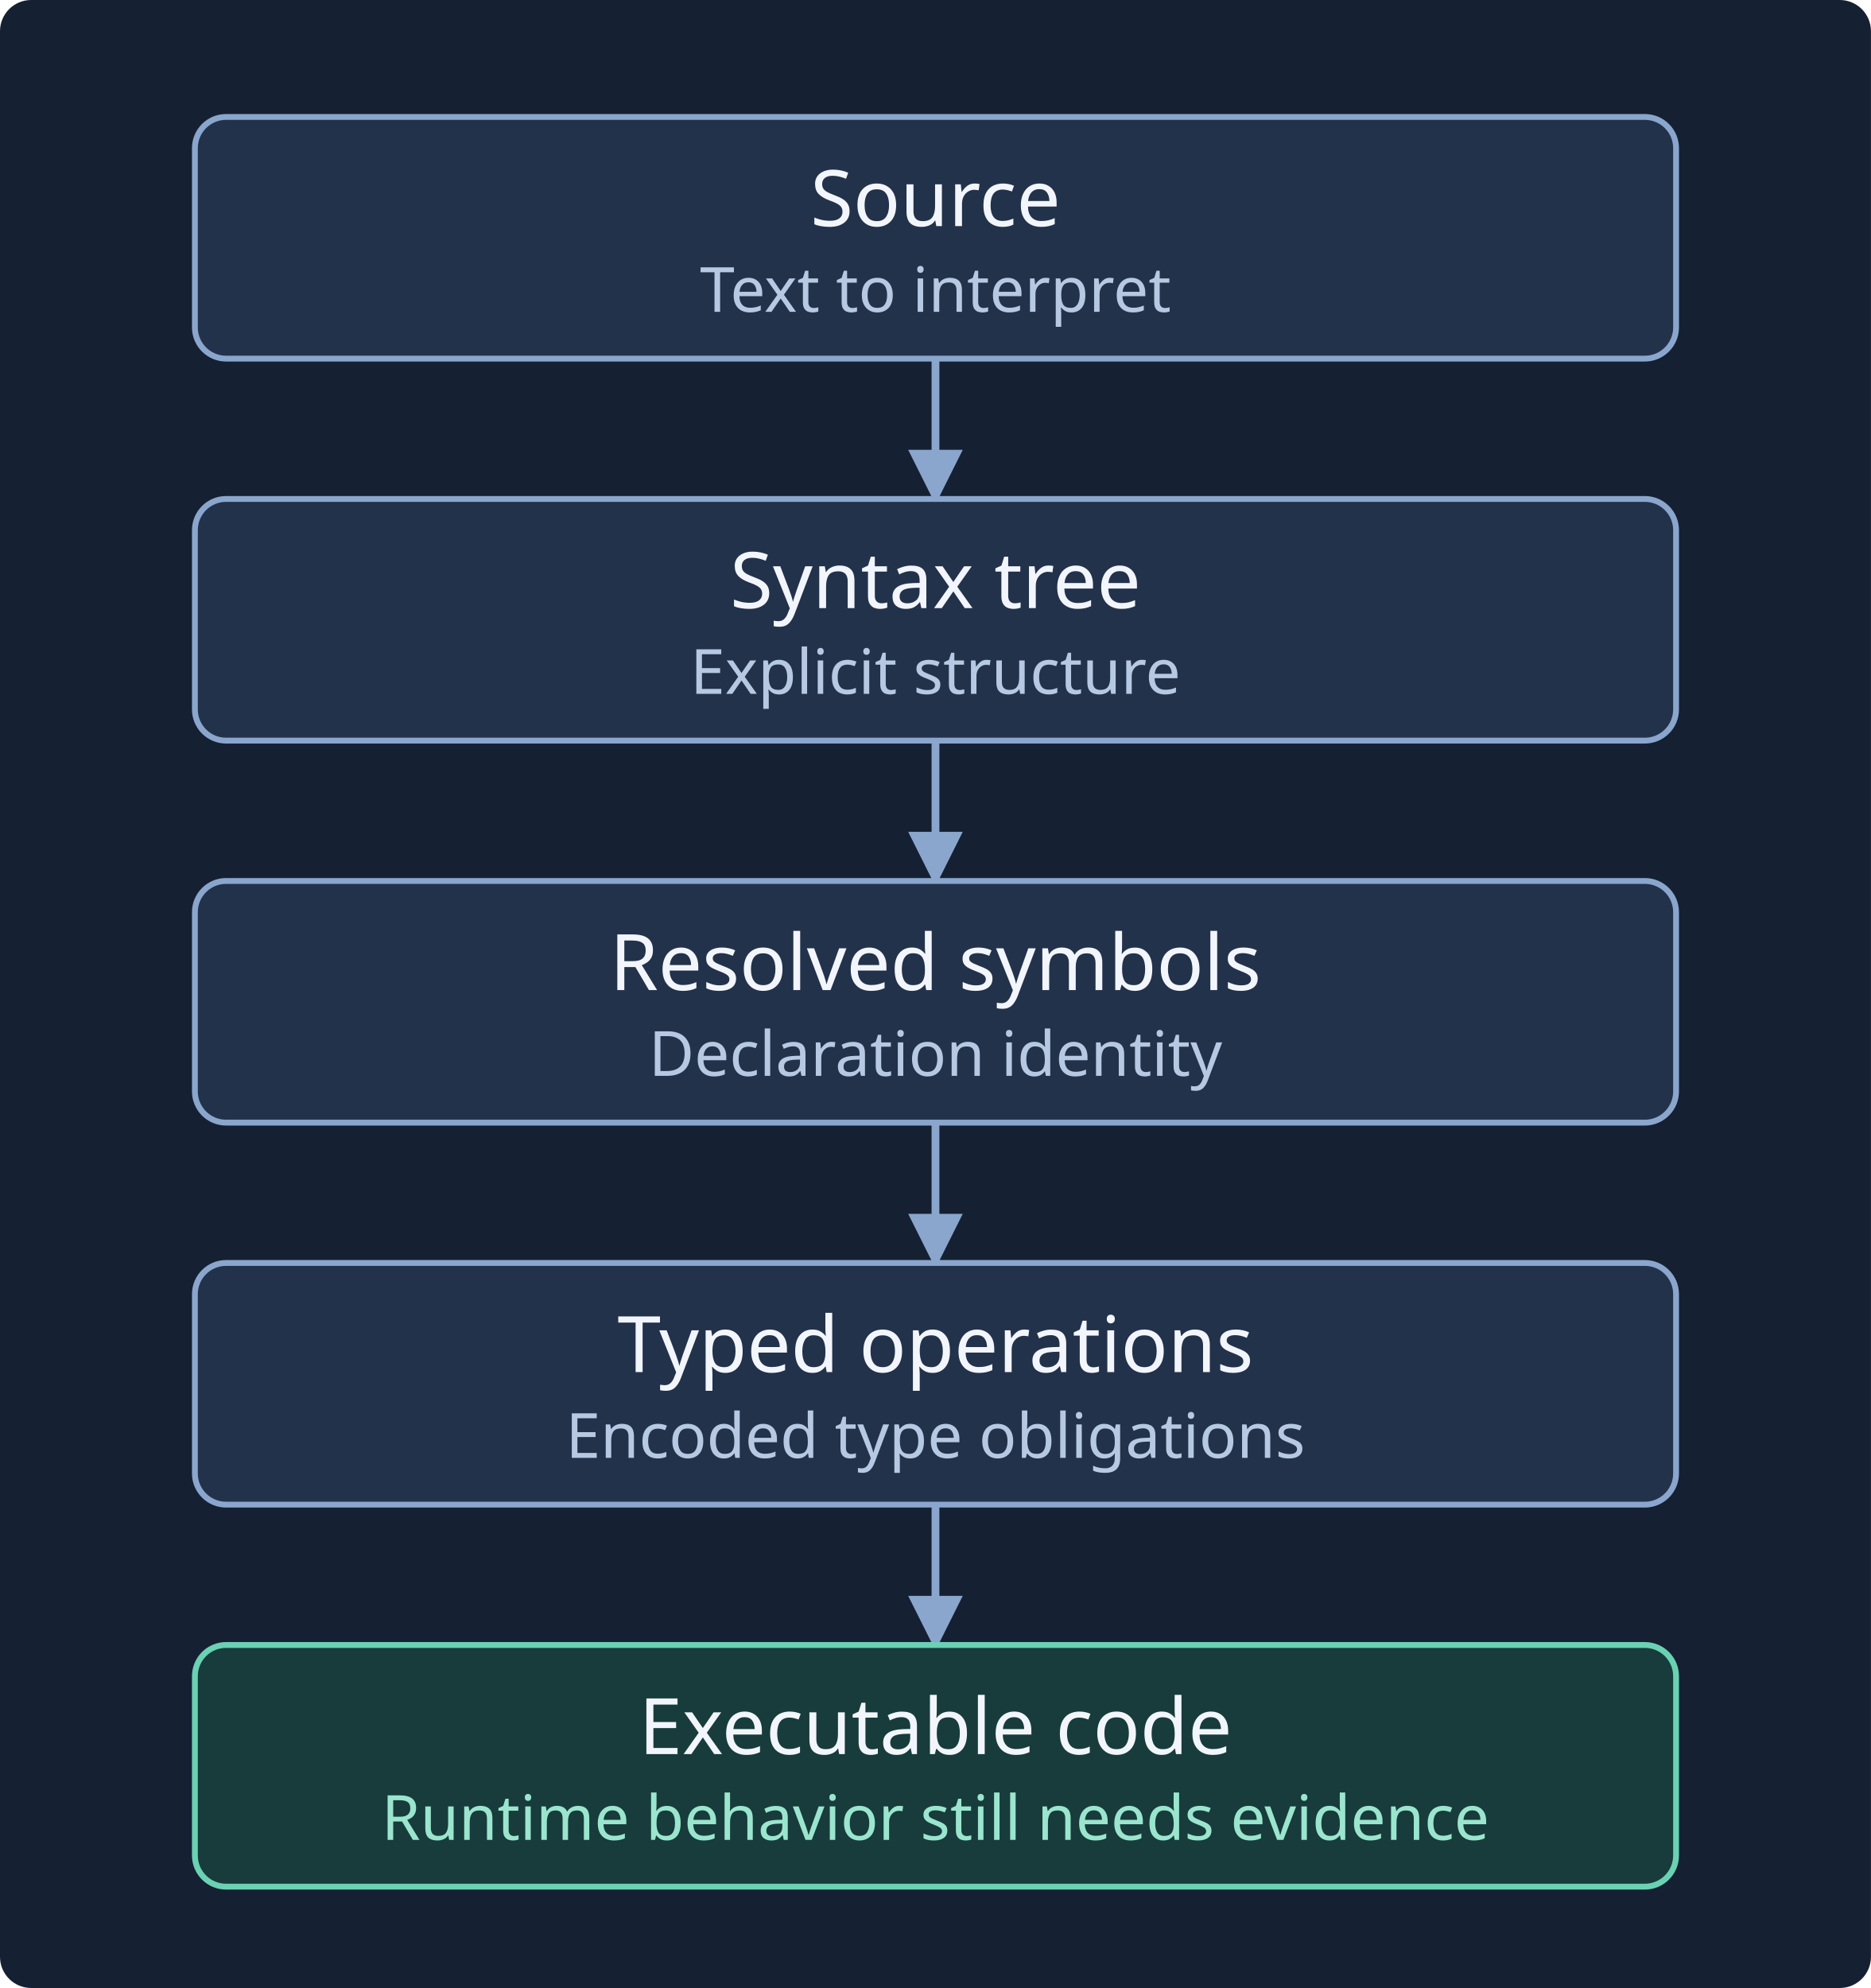
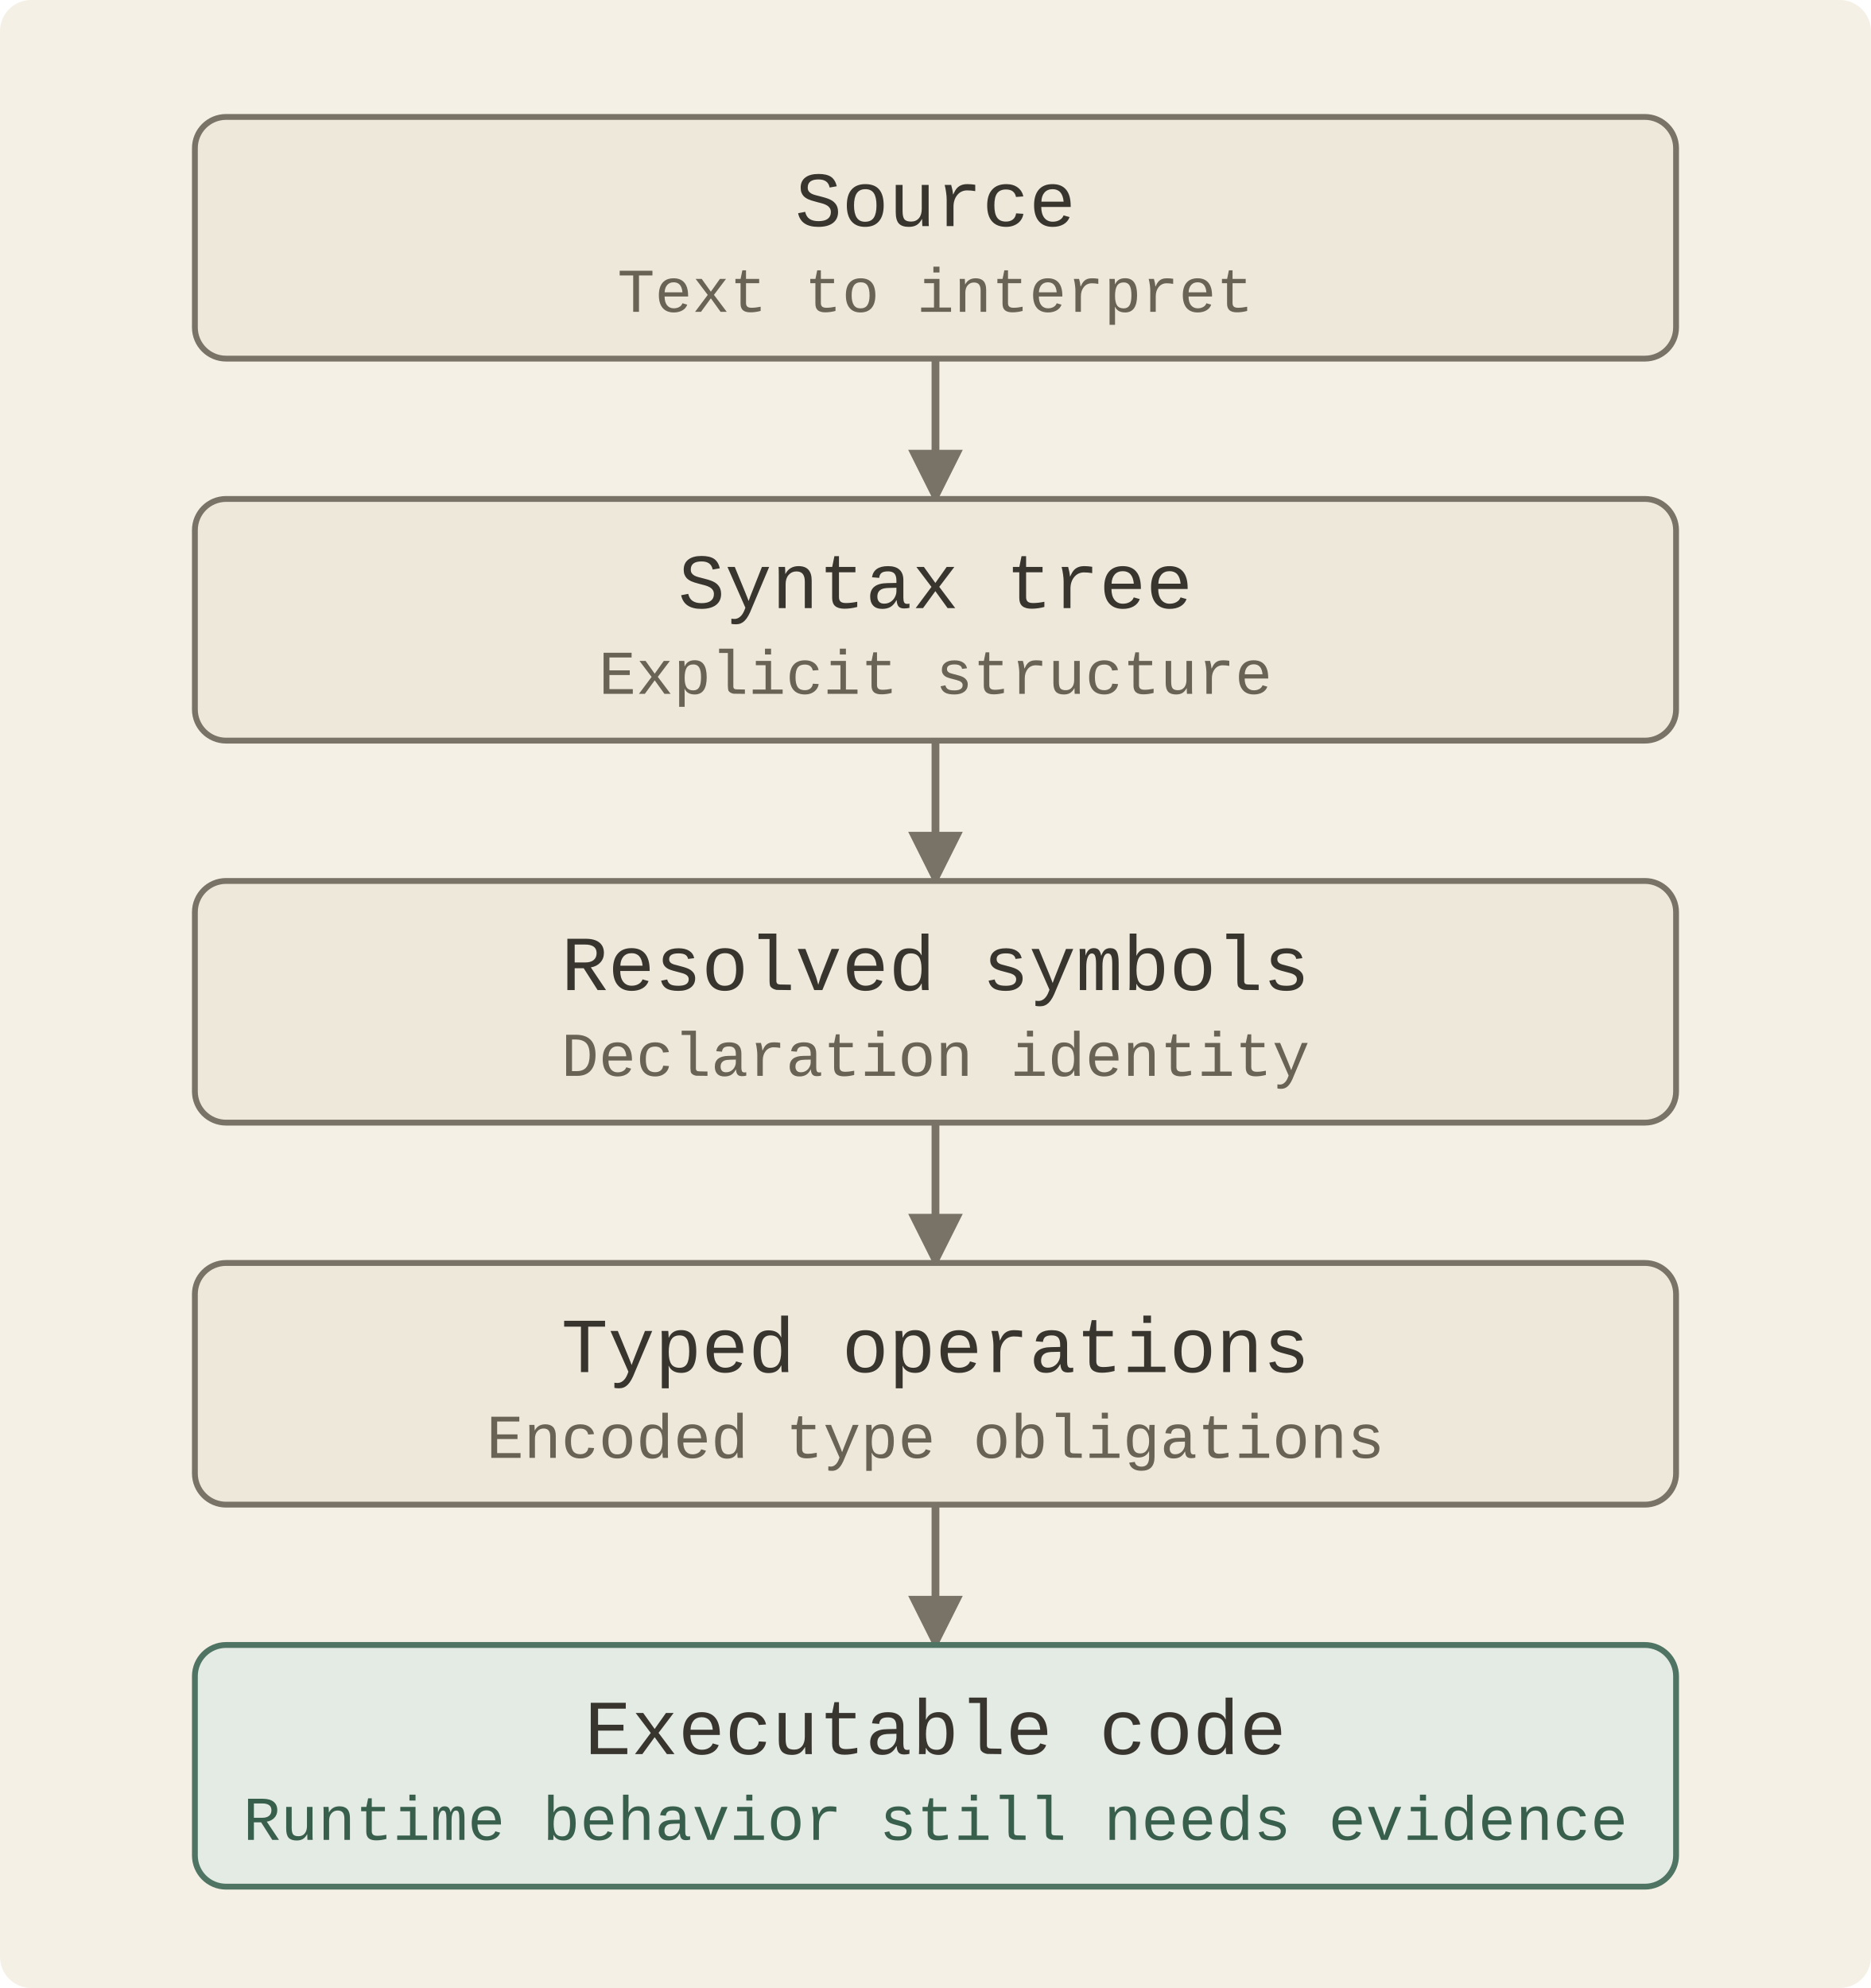
<svg xmlns="http://www.w3.org/2000/svg" width="480" height="510" viewBox="0 0 480 510" role="img" aria-labelledby="title desc">
  <defs>
    <marker id="arrow" viewBox="0 0 10 10" refX="9" refY="5" markerWidth="7" markerHeight="7" orient="auto-start-reverse">
-       <path d="M 0 0 L 10 5 L 0 10 z" fill="#8aa6cc" />
+       <path d="M 0 0 L 10 5 L 0 10 z" fill="#787366" />
    </marker>
  </defs>
-   <rect width="480" height="510" rx="8" fill="#152033" />
-   <g fill="none" stroke="#8aa6cc" stroke-width="2" marker-end="url(#arrow)">
+   <rect width="480" height="510" rx="8" fill="#f5f0e5" />
+   <g fill="none" stroke="#787366" stroke-width="2" marker-end="url(#arrow)">
    <path d="M240 92V128" />
    <path d="M240 190V226" />
    <path d="M240 288V324" />
    <path d="M240 386V422" />
  </g>
-   <g fill="#23324b" stroke="#8aa6cc" stroke-width="1.5">
+   <g fill="#eee8db" stroke="#787366" stroke-width="1.5">
    <rect x="50" y="30" width="380" height="62" rx="8" />
    <rect x="50" y="128" width="380" height="62" rx="8" />
    <rect x="50" y="226" width="380" height="62" rx="8" />
    <rect x="50" y="324" width="380" height="62" rx="8" />
-     <rect x="50" y="422" width="380" height="62" rx="8" fill="#173c3b" stroke="#6bd1b3" />
+     <rect x="50" y="422" width="380" height="62" rx="8" fill="#e4ebe4" stroke="#4f7463" />
  </g>
-   <g fill="#f2f6fc" font-family="system-ui, sans-serif" font-size="20" text-anchor="middle">
+   <g fill="#38352f" font-family="Courier New, monospace" font-size="20" text-anchor="middle">
    <text x="240" y="58">Source</text>
-     <text x="240" y="80" fill="#b7c9e2" font-size="16">Text to interpret</text>
+     <text x="240" y="80" fill="#686354" font-size="16">Text to interpret</text>
    <text x="240" y="156">Syntax tree</text>
-     <text x="240" y="178" fill="#b7c9e2" font-size="16">Explicit structure</text>
+     <text x="240" y="178" fill="#686354" font-size="16">Explicit structure</text>
    <text x="240" y="254">Resolved symbols</text>
-     <text x="240" y="276" fill="#b7c9e2" font-size="16">Declaration identity</text>
+     <text x="240" y="276" fill="#686354" font-size="16">Declaration identity</text>
    <text x="240" y="352">Typed operations</text>
-     <text x="240" y="374" fill="#b7c9e2" font-size="16">Encoded type obligations</text>
+     <text x="240" y="374" fill="#686354" font-size="16">Encoded type obligations</text>
    <text x="240" y="450">Executable code</text>
-     <text x="240" y="472" fill="#9be5ce" font-size="16">Runtime behavior still needs evidence</text>
+     <text x="240" y="472" fill="#385e4c" font-size="16">Runtime behavior still needs evidence</text>
  </g>
</svg>
